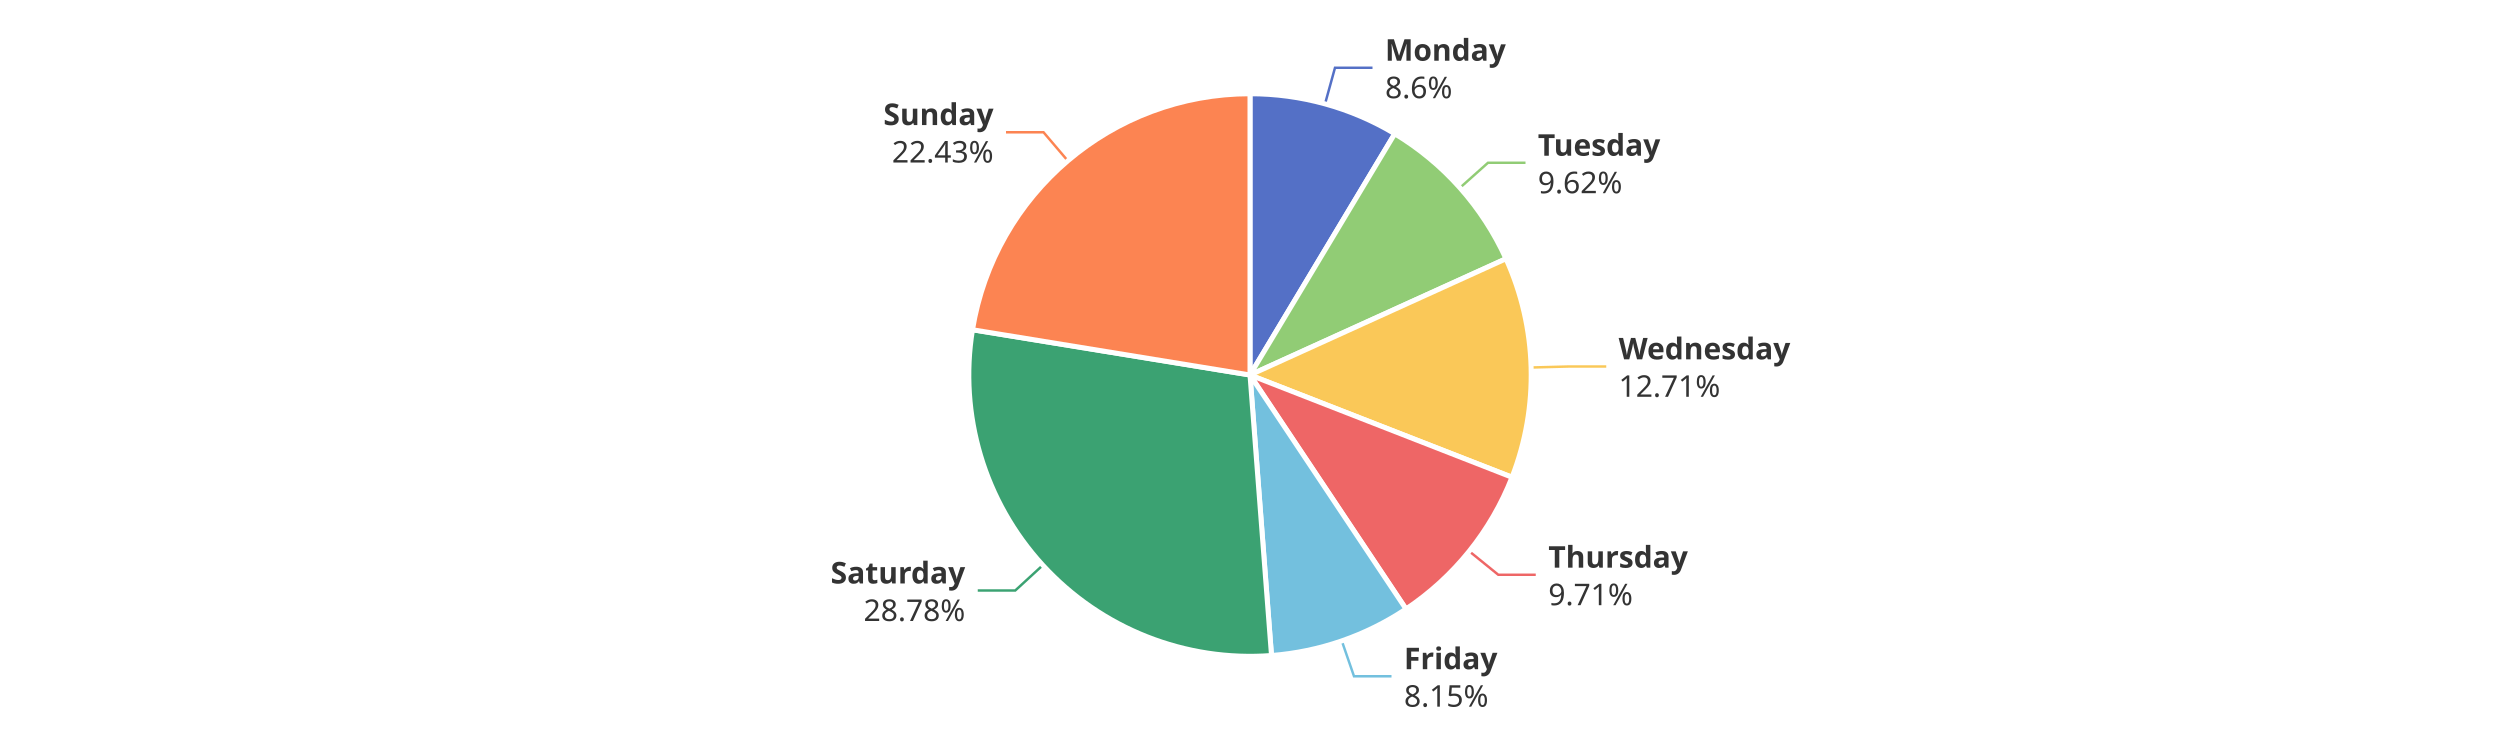
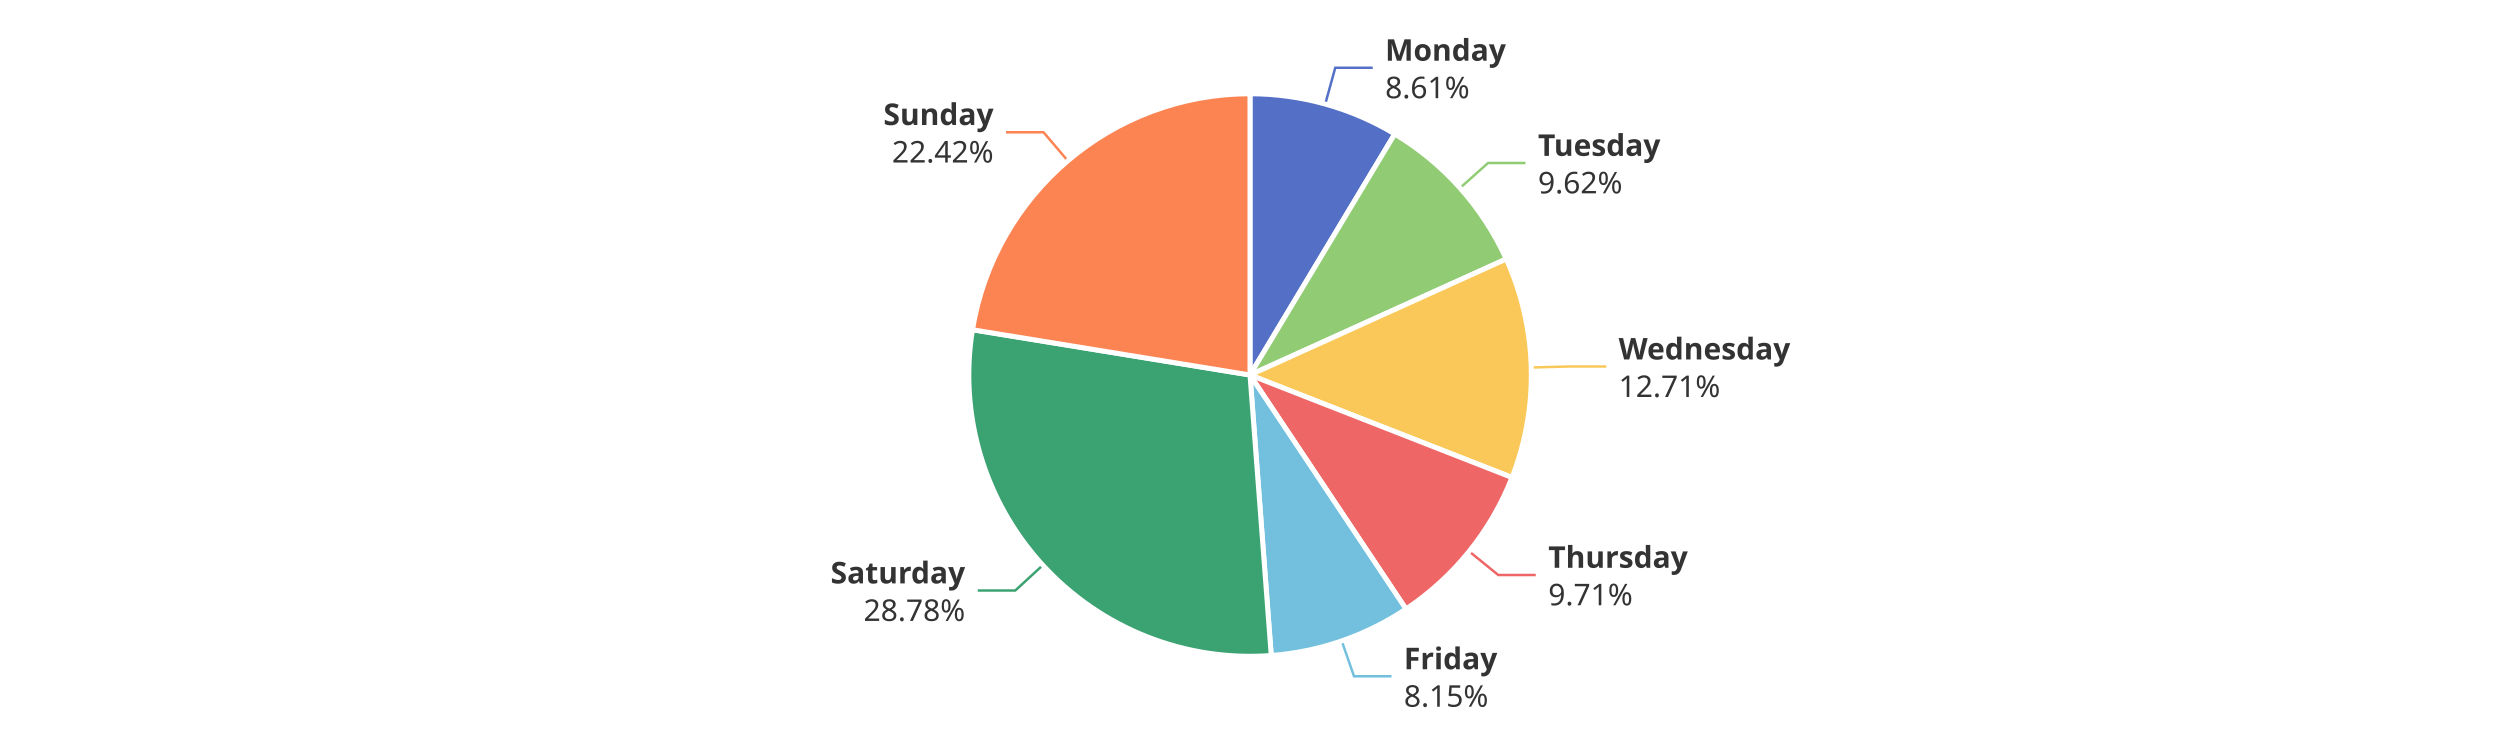
<svg xmlns="http://www.w3.org/2000/svg" width="1000" height="300" version="1.1" baseProfile="full" viewBox="0 0 1000 300">
  <rect width="1000" height="300" x="0" y="0" id="0" fill="#ffffff" />
-   <polyline points="530 41.6 534 27.1 549 27.1" fill="none" stroke="#5470c6" />
-   <polyline points="584 75.1 595.2 65.1 610.2 65.1" fill="none" stroke="#91cc75" />
+   <polyline points="530.1 41.6 534.1 27.1 549.1 27.1" fill="none" stroke="#5470c6" />
+   <polyline points="584 75.2 595.2 65.2 610.2 65.2" fill="none" stroke="#91cc75" />
  <polyline points="612.5 147 627.5 146.6 642.5 146.6" fill="none" stroke="#fac858" />
-   <polyline points="587.7 220.5 599.3 229.9 614.3 229.9" fill="none" stroke="#ee6666" />
-   <polyline points="536.7 256.3 541.6 270.5 556.6 270.5" fill="none" stroke="#73c0de" />
+   <polyline points="587.6 220.5 599.3 230 614.3 230" fill="none" stroke="#ee6666" />
+   <polyline points="536.7 256.4 541.6 270.5 556.6 270.5" fill="none" stroke="#73c0de" />
  <polyline points="417.1 226.1 406.1 236.2 391.1 236.2" fill="none" stroke="#3ba272" />
  <polyline points="427.1 64.3 417.4 52.9 402.4 52.9" fill="none" stroke="#fc8452" />
-   <path d="M500 37.5A112.5 112.5 0 0 1 557.9 53.5L500 150Z" fill="#5470c6" stroke="#fff" stroke-width="2" stroke-linejoin="round" />
-   <path d="M557.9 53.5A112.5 112.5 0 0 1 602.4 103.5L500 150Z" fill="#91cc75" stroke="#fff" stroke-width="2" stroke-linejoin="round" />
-   <path d="M602.4 103.5A112.5 112.5 0 0 1 604.8 190.9L500 150Z" fill="#fac858" stroke="#fff" stroke-width="2" stroke-linejoin="round" />
-   <path d="M604.8 190.9A112.5 112.5 0 0 1 562.4 243.6L500 150Z" fill="#ee6666" stroke="#fff" stroke-width="2" stroke-linejoin="round" />
-   <path d="M562.4 243.6A112.5 112.5 0 0 1 508.6 262.2L500 150Z" fill="#73c0de" stroke="#fff" stroke-width="2" stroke-linejoin="round" />
-   <path d="M508.6 262.2A112.5 112.5 0 0 1 389 131.9L500 150Z" fill="#3ba272" stroke="#fff" stroke-width="2" stroke-linejoin="round" />
+   <path d="M500 37.5A112.5 112.5 0 0 1 557.9 53.6L500 150Z" fill="#5470c6" stroke="#fff" stroke-width="2" stroke-linejoin="round" />
+   <path d="M557.9 53.6A112.5 112.5 0 0 1 602.5 103.6L500 150Z" fill="#91cc75" stroke="#fff" stroke-width="2" stroke-linejoin="round" />
+   <path d="M602.5 103.6A112.5 112.5 0 0 1 604.8 191L500 150Z" fill="#fac858" stroke="#fff" stroke-width="2" stroke-linejoin="round" />
+   <path d="M604.8 191A112.5 112.5 0 0 1 562.4 243.6L500 150Z" fill="#ee6666" stroke="#fff" stroke-width="2" stroke-linejoin="round" />
+   <path d="M562.4 243.6A112.5 112.5 0 0 1 508.5 262.2L500 150Z" fill="#73c0de" stroke="#fff" stroke-width="2" stroke-linejoin="round" />
+   <path d="M508.5 262.2A112.5 112.5 0 0 1 389 131.9L500 150Z" fill="#3ba272" stroke="#fff" stroke-width="2" stroke-linejoin="round" />
  <path d="M389 131.9A112.5 112.5 0 0 1 500 37.5L500 150Z" fill="#fc8452" stroke="#fff" stroke-width="2" stroke-linejoin="round" />
-   <path d="M0 -15l42.8 0l0 30l-42.8 0Z" transform="translate(554.0267 27.1243)" fill="none" />
-   <text dominant-baseline="central" text-anchor="start" style="font-size:12px;font-family:sans-serif;font-weight:bold;" y="-7.5" transform="translate(554.0267 27.1243)" fill="#333" stroke="rgb(255,255,255)" stroke-width="2" paint-order="stroke" stroke-miterlimit="2">Monday</text>
-   <text dominant-baseline="central" text-anchor="start" style="font-size:12px;font-family:sans-serif;" y="7.5" transform="translate(554.0267 27.1243)" fill="#333" stroke="rgb(255,255,255)" stroke-width="2" paint-order="stroke" stroke-miterlimit="2">8.6%</text>
-   <path d="M0 -15l46.2 0l0 30l-46.2 0Z" transform="translate(615.1537 65.1352)" fill="none" />
-   <text dominant-baseline="central" text-anchor="start" style="font-size:12px;font-family:sans-serif;font-weight:bold;" y="-7.5" transform="translate(615.1537 65.1352)" fill="#333" stroke="rgb(255,255,255)" stroke-width="2" paint-order="stroke" stroke-miterlimit="2">Tuesday</text>
-   <text dominant-baseline="central" text-anchor="start" style="font-size:12px;font-family:sans-serif;" y="7.5" transform="translate(615.1537 65.1352)" fill="#333" stroke="rgb(255,255,255)" stroke-width="2" paint-order="stroke" stroke-miterlimit="2">9.62%</text>
-   <path d="M0 -15l63.6 0l0 30l-63.6 0Z" transform="translate(647.454 146.576)" fill="none" />
-   <text dominant-baseline="central" text-anchor="start" style="font-size:12px;font-family:sans-serif;font-weight:bold;" y="-7.5" transform="translate(647.454 146.576)" fill="#333" stroke="rgb(255,255,255)" stroke-width="2" paint-order="stroke" stroke-miterlimit="2">Wednesday</text>
-   <text dominant-baseline="central" text-anchor="start" style="font-size:12px;font-family:sans-serif;" y="7.5" transform="translate(647.454 146.576)" fill="#333" stroke="rgb(255,255,255)" stroke-width="2" paint-order="stroke" stroke-miterlimit="2">12.71%</text>
-   <path d="M0 -15l50.2 0l0 30l-50.2 0Z" transform="translate(619.3473 229.9147)" fill="none" />
-   <text dominant-baseline="central" text-anchor="start" style="font-size:12px;font-family:sans-serif;font-weight:bold;" y="-7.5" transform="translate(619.3473 229.9147)" fill="#333" stroke="rgb(255,255,255)" stroke-width="2" paint-order="stroke" stroke-miterlimit="2">Thursday</text>
-   <text dominant-baseline="central" text-anchor="start" style="font-size:12px;font-family:sans-serif;" y="7.5" transform="translate(619.3473 229.9147)" fill="#333" stroke="rgb(255,255,255)" stroke-width="2" paint-order="stroke" stroke-miterlimit="2">9.71%</text>
-   <path d="M0 -15l34.2 0l0 30l-34.2 0Z" transform="translate(561.5985 270.5231)" fill="none" />
-   <text dominant-baseline="central" text-anchor="start" style="font-size:12px;font-family:sans-serif;font-weight:bold;" y="-7.5" transform="translate(561.5985 270.5231)" fill="#333" stroke="rgb(255,255,255)" stroke-width="2" paint-order="stroke" stroke-miterlimit="2">Friday</text>
-   <text dominant-baseline="central" text-anchor="start" style="font-size:12px;font-family:sans-serif;" y="7.5" transform="translate(561.5985 270.5231)" fill="#333" stroke="rgb(255,255,255)" stroke-width="2" paint-order="stroke" stroke-miterlimit="2">8.15%</text>
-   <path d="M-48.2 -15l48.2 0l0 30l-48.2 0Z" transform="translate(386.0825 236.2308)" fill="none" />
-   <text dominant-baseline="central" text-anchor="end" style="font-size:12px;font-family:sans-serif;font-weight:bold;" y="-7.5" transform="translate(386.0825 236.2308)" fill="#333" stroke="rgb(255,255,255)" stroke-width="2" paint-order="stroke" stroke-miterlimit="2">Saturday</text>
-   <text dominant-baseline="central" text-anchor="end" style="font-size:12px;font-family:sans-serif;" y="7.5" transform="translate(386.0825 236.2308)" fill="#333" stroke="rgb(255,255,255)" stroke-width="2" paint-order="stroke" stroke-miterlimit="2">28.78%</text>
-   <path d="M-40.9 -15l40.9 0l0 30l-40.9 0Z" transform="translate(397.4156 52.8606)" fill="none" />
-   <text dominant-baseline="central" text-anchor="end" style="font-size:12px;font-family:sans-serif;font-weight:bold;" y="-7.5" transform="translate(397.4156 52.8606)" fill="#333" stroke="rgb(255,255,255)" stroke-width="2" paint-order="stroke" stroke-miterlimit="2">Sunday</text>
-   <text dominant-baseline="central" text-anchor="end" style="font-size:12px;font-family:sans-serif;" y="7.5" transform="translate(397.4156 52.8606)" fill="#333" stroke="rgb(255,255,255)" stroke-width="2" paint-order="stroke" stroke-miterlimit="2">22.43%</text>
+   <path d="M0 -15l42.8 0l0 30l-42.8 0Z" transform="translate(554.062 27.1341)" fill="none" />
+   <text dominant-baseline="central" text-anchor="start" style="font-size:12px;font-family:sans-serif;font-weight:bold;" y="-7.5" transform="translate(554.062 27.1341)" fill="#333" stroke="rgb(255,255,255)" stroke-width="2" paint-order="stroke" stroke-miterlimit="2">Monday</text>
+   <text dominant-baseline="central" text-anchor="start" style="font-size:12px;font-family:sans-serif;" y="7.5" transform="translate(554.062 27.1341)" fill="#333" stroke="rgb(255,255,255)" stroke-width="2" paint-order="stroke" stroke-miterlimit="2">8.61%</text>
+   <path d="M0 -15l46.2 0l0 30l-46.2 0Z" transform="translate(615.1998 65.187)" fill="none" />
+   <text dominant-baseline="central" text-anchor="start" style="font-size:12px;font-family:sans-serif;font-weight:bold;" y="-7.5" transform="translate(615.1998 65.187)" fill="#333" stroke="rgb(255,255,255)" stroke-width="2" paint-order="stroke" stroke-miterlimit="2">Tuesday</text>
+   <text dominant-baseline="central" text-anchor="start" style="font-size:12px;font-family:sans-serif;" y="7.5" transform="translate(615.1998 65.187)" fill="#333" stroke="rgb(255,255,255)" stroke-width="2" paint-order="stroke" stroke-miterlimit="2">9.62%</text>
+   <path d="M0 -15l63.6 0l0 30l-63.6 0Z" transform="translate(647.4556 146.6364)" fill="none" />
+   <text dominant-baseline="central" text-anchor="start" style="font-size:12px;font-family:sans-serif;font-weight:bold;" y="-7.5" transform="translate(647.4556 146.6364)" fill="#333" stroke="rgb(255,255,255)" stroke-width="2" paint-order="stroke" stroke-miterlimit="2">Wednesday</text>
+   <text dominant-baseline="central" text-anchor="start" style="font-size:12px;font-family:sans-serif;" y="7.5" transform="translate(647.4556 146.6364)" fill="#333" stroke="rgb(255,255,255)" stroke-width="2" paint-order="stroke" stroke-miterlimit="2">12.71%</text>
+   <path d="M0 -15l50.2 0l0 30l-50.2 0Z" transform="translate(619.315 229.9548)" fill="none" />
+   <text dominant-baseline="central" text-anchor="start" style="font-size:12px;font-family:sans-serif;font-weight:bold;" y="-7.5" transform="translate(619.315 229.9548)" fill="#333" stroke="rgb(255,255,255)" stroke-width="2" paint-order="stroke" stroke-miterlimit="2">Thursday</text>
+   <text dominant-baseline="central" text-anchor="start" style="font-size:12px;font-family:sans-serif;" y="7.5" transform="translate(619.315 229.9548)" fill="#333" stroke="rgb(255,255,255)" stroke-width="2" paint-order="stroke" stroke-miterlimit="2">9.71%</text>
+   <path d="M0 -15l34.2 0l0 30l-34.2 0Z" transform="translate(561.5566 270.5375)" fill="none" />
+   <text dominant-baseline="central" text-anchor="start" style="font-size:12px;font-family:sans-serif;font-weight:bold;" y="-7.5" transform="translate(561.5566 270.5375)" fill="#333" stroke="rgb(255,255,255)" stroke-width="2" paint-order="stroke" stroke-miterlimit="2">Friday</text>
+   <text dominant-baseline="central" text-anchor="start" style="font-size:12px;font-family:sans-serif;" y="7.5" transform="translate(561.5566 270.5375)" fill="#333" stroke="rgb(255,255,255)" stroke-width="2" paint-order="stroke" stroke-miterlimit="2">8.15%</text>
+   <path d="M-48.2 -15l48.2 0l0 30l-48.2 0Z" transform="translate(386.0626 236.2091)" fill="none" />
+   <text dominant-baseline="central" text-anchor="end" style="font-size:12px;font-family:sans-serif;font-weight:bold;" y="-7.5" transform="translate(386.0626 236.2091)" fill="#333" stroke="rgb(255,255,255)" stroke-width="2" paint-order="stroke" stroke-miterlimit="2">Saturday</text>
+   <text dominant-baseline="central" text-anchor="end" style="font-size:12px;font-family:sans-serif;" y="7.5" transform="translate(386.0626 236.2091)" fill="#333" stroke="rgb(255,255,255)" stroke-width="2" paint-order="stroke" stroke-miterlimit="2">28.78%</text>
+   <path d="M-40.9 -15l40.9 0l0 30l-40.9 0Z" transform="translate(397.4225 52.8547)" fill="none" />
+   <text dominant-baseline="central" text-anchor="end" style="font-size:12px;font-family:sans-serif;font-weight:bold;" y="-7.5" transform="translate(397.4225 52.8547)" fill="#333" stroke="rgb(255,255,255)" stroke-width="2" paint-order="stroke" stroke-miterlimit="2">Sunday</text>
+   <text dominant-baseline="central" text-anchor="end" style="font-size:12px;font-family:sans-serif;" y="7.5" transform="translate(397.4225 52.8547)" fill="#333" stroke="rgb(255,255,255)" stroke-width="2" paint-order="stroke" stroke-miterlimit="2">22.42%</text>
</svg>
